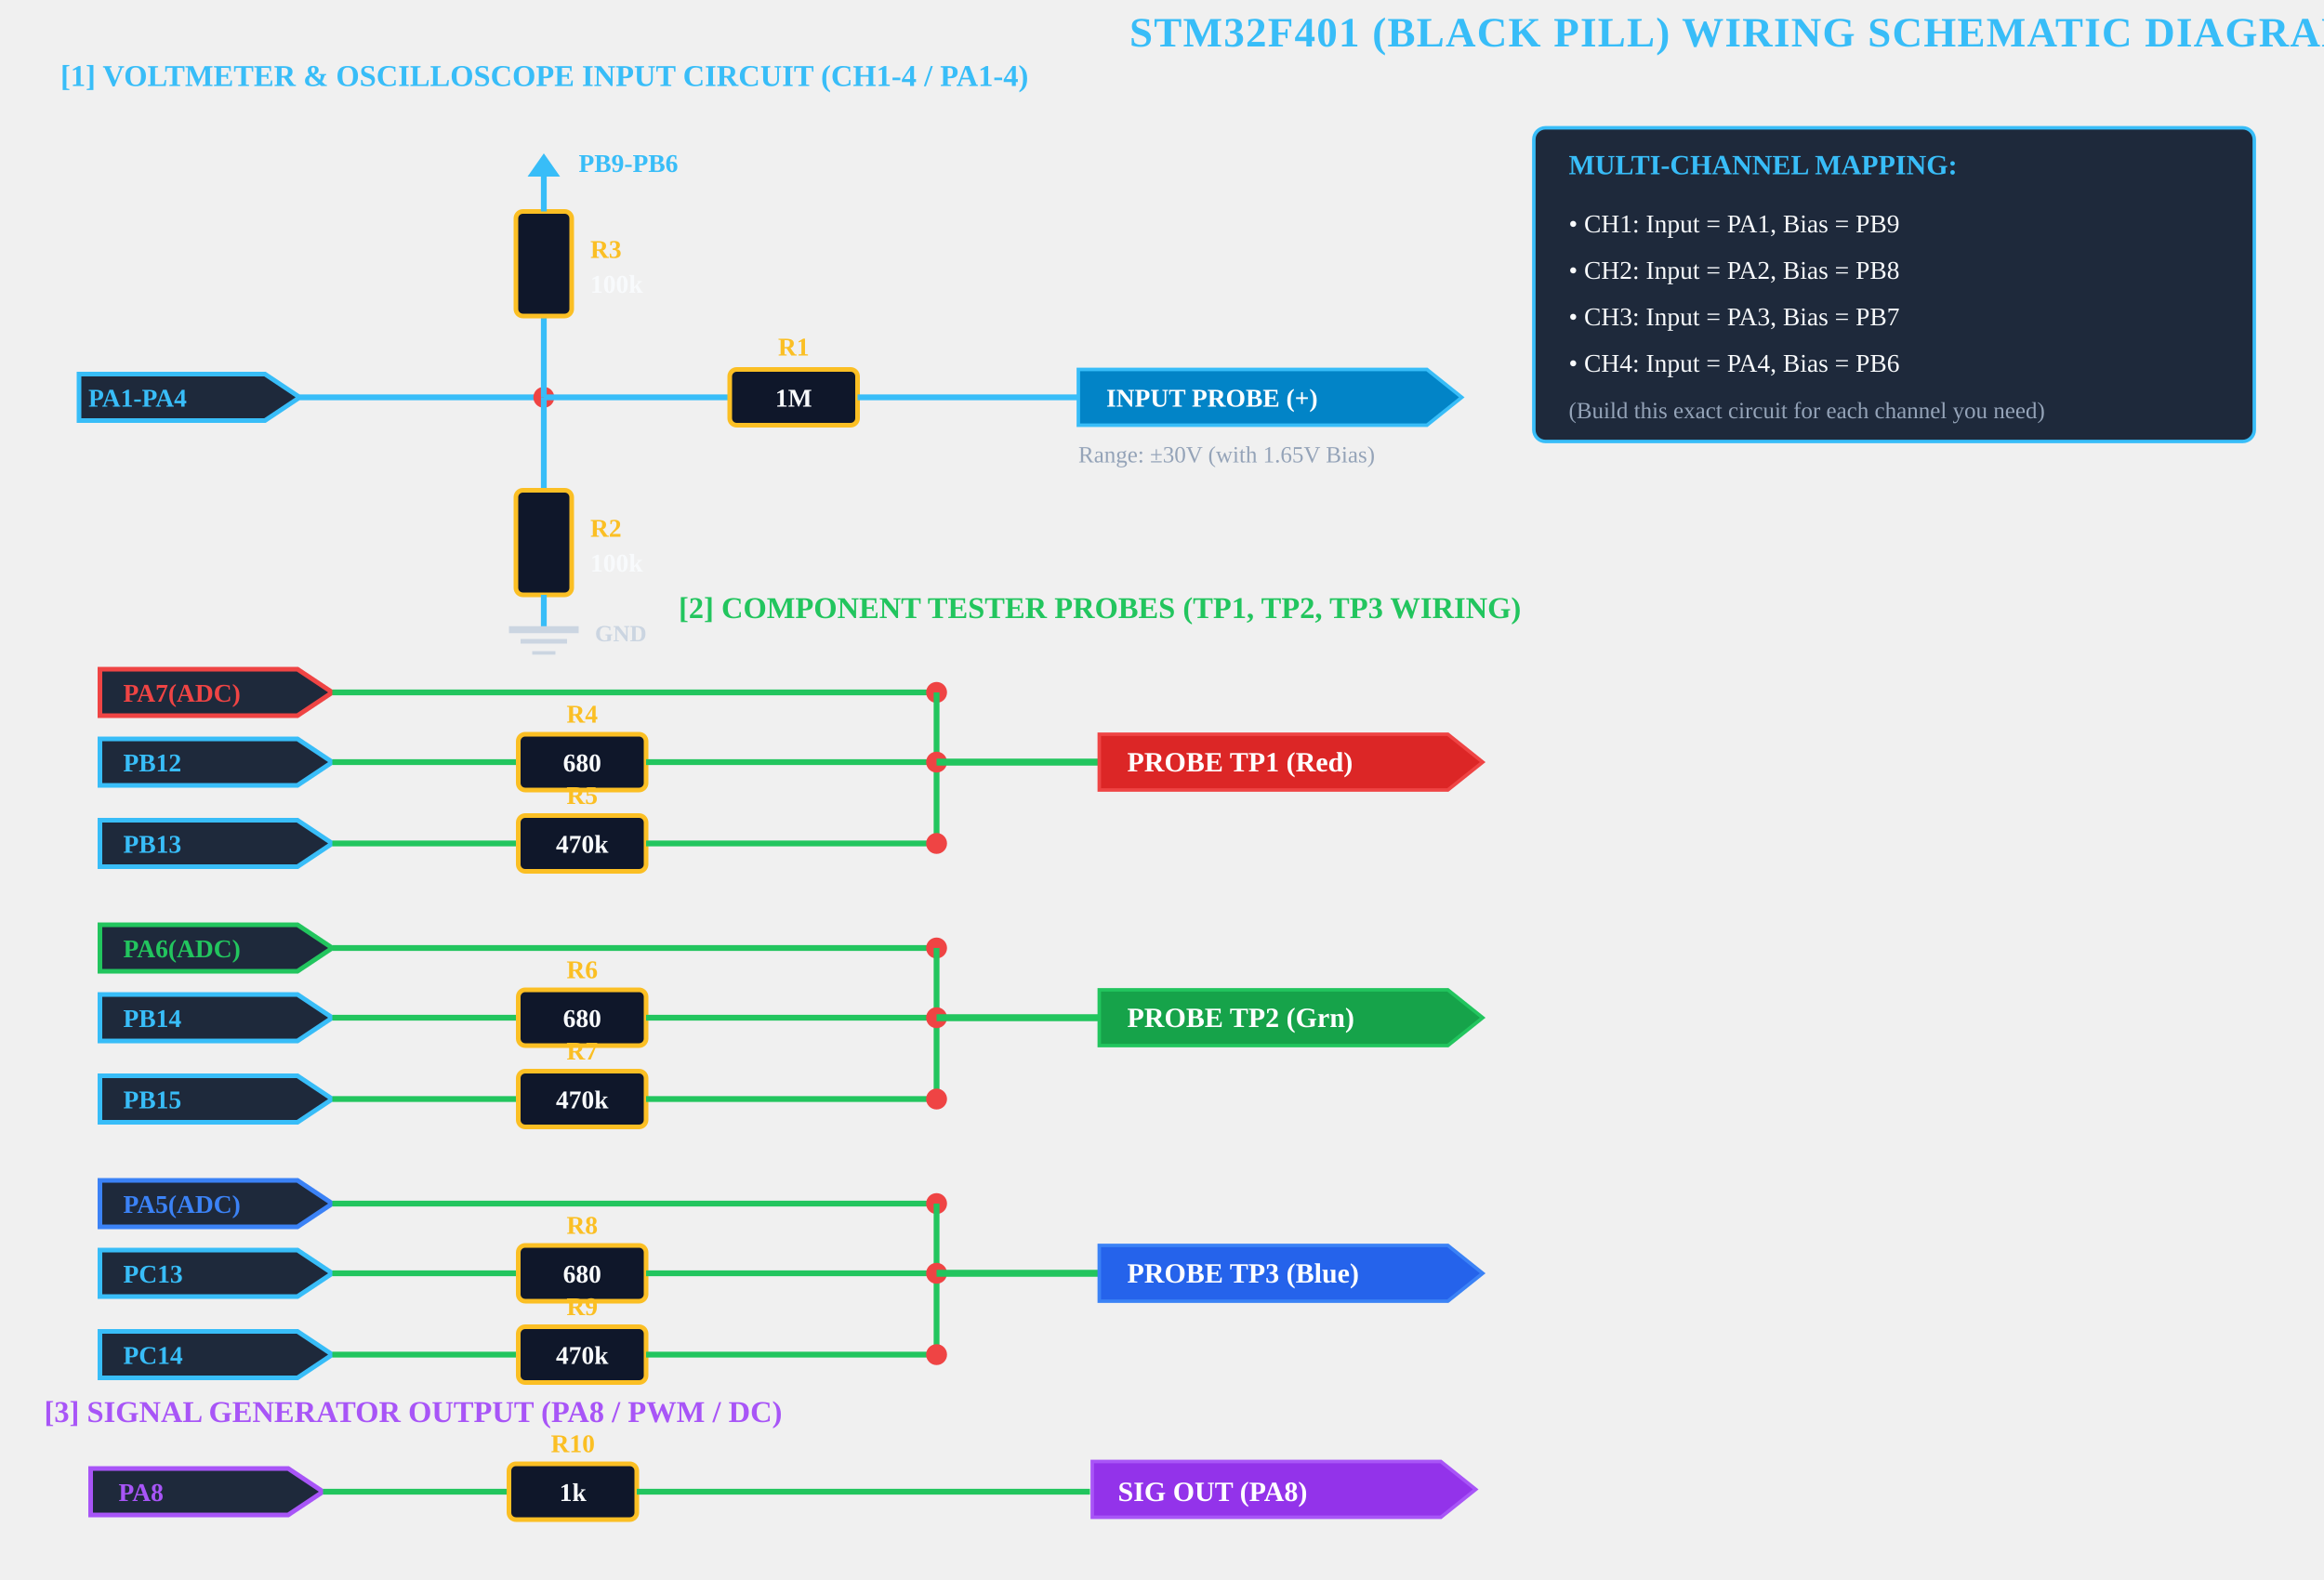
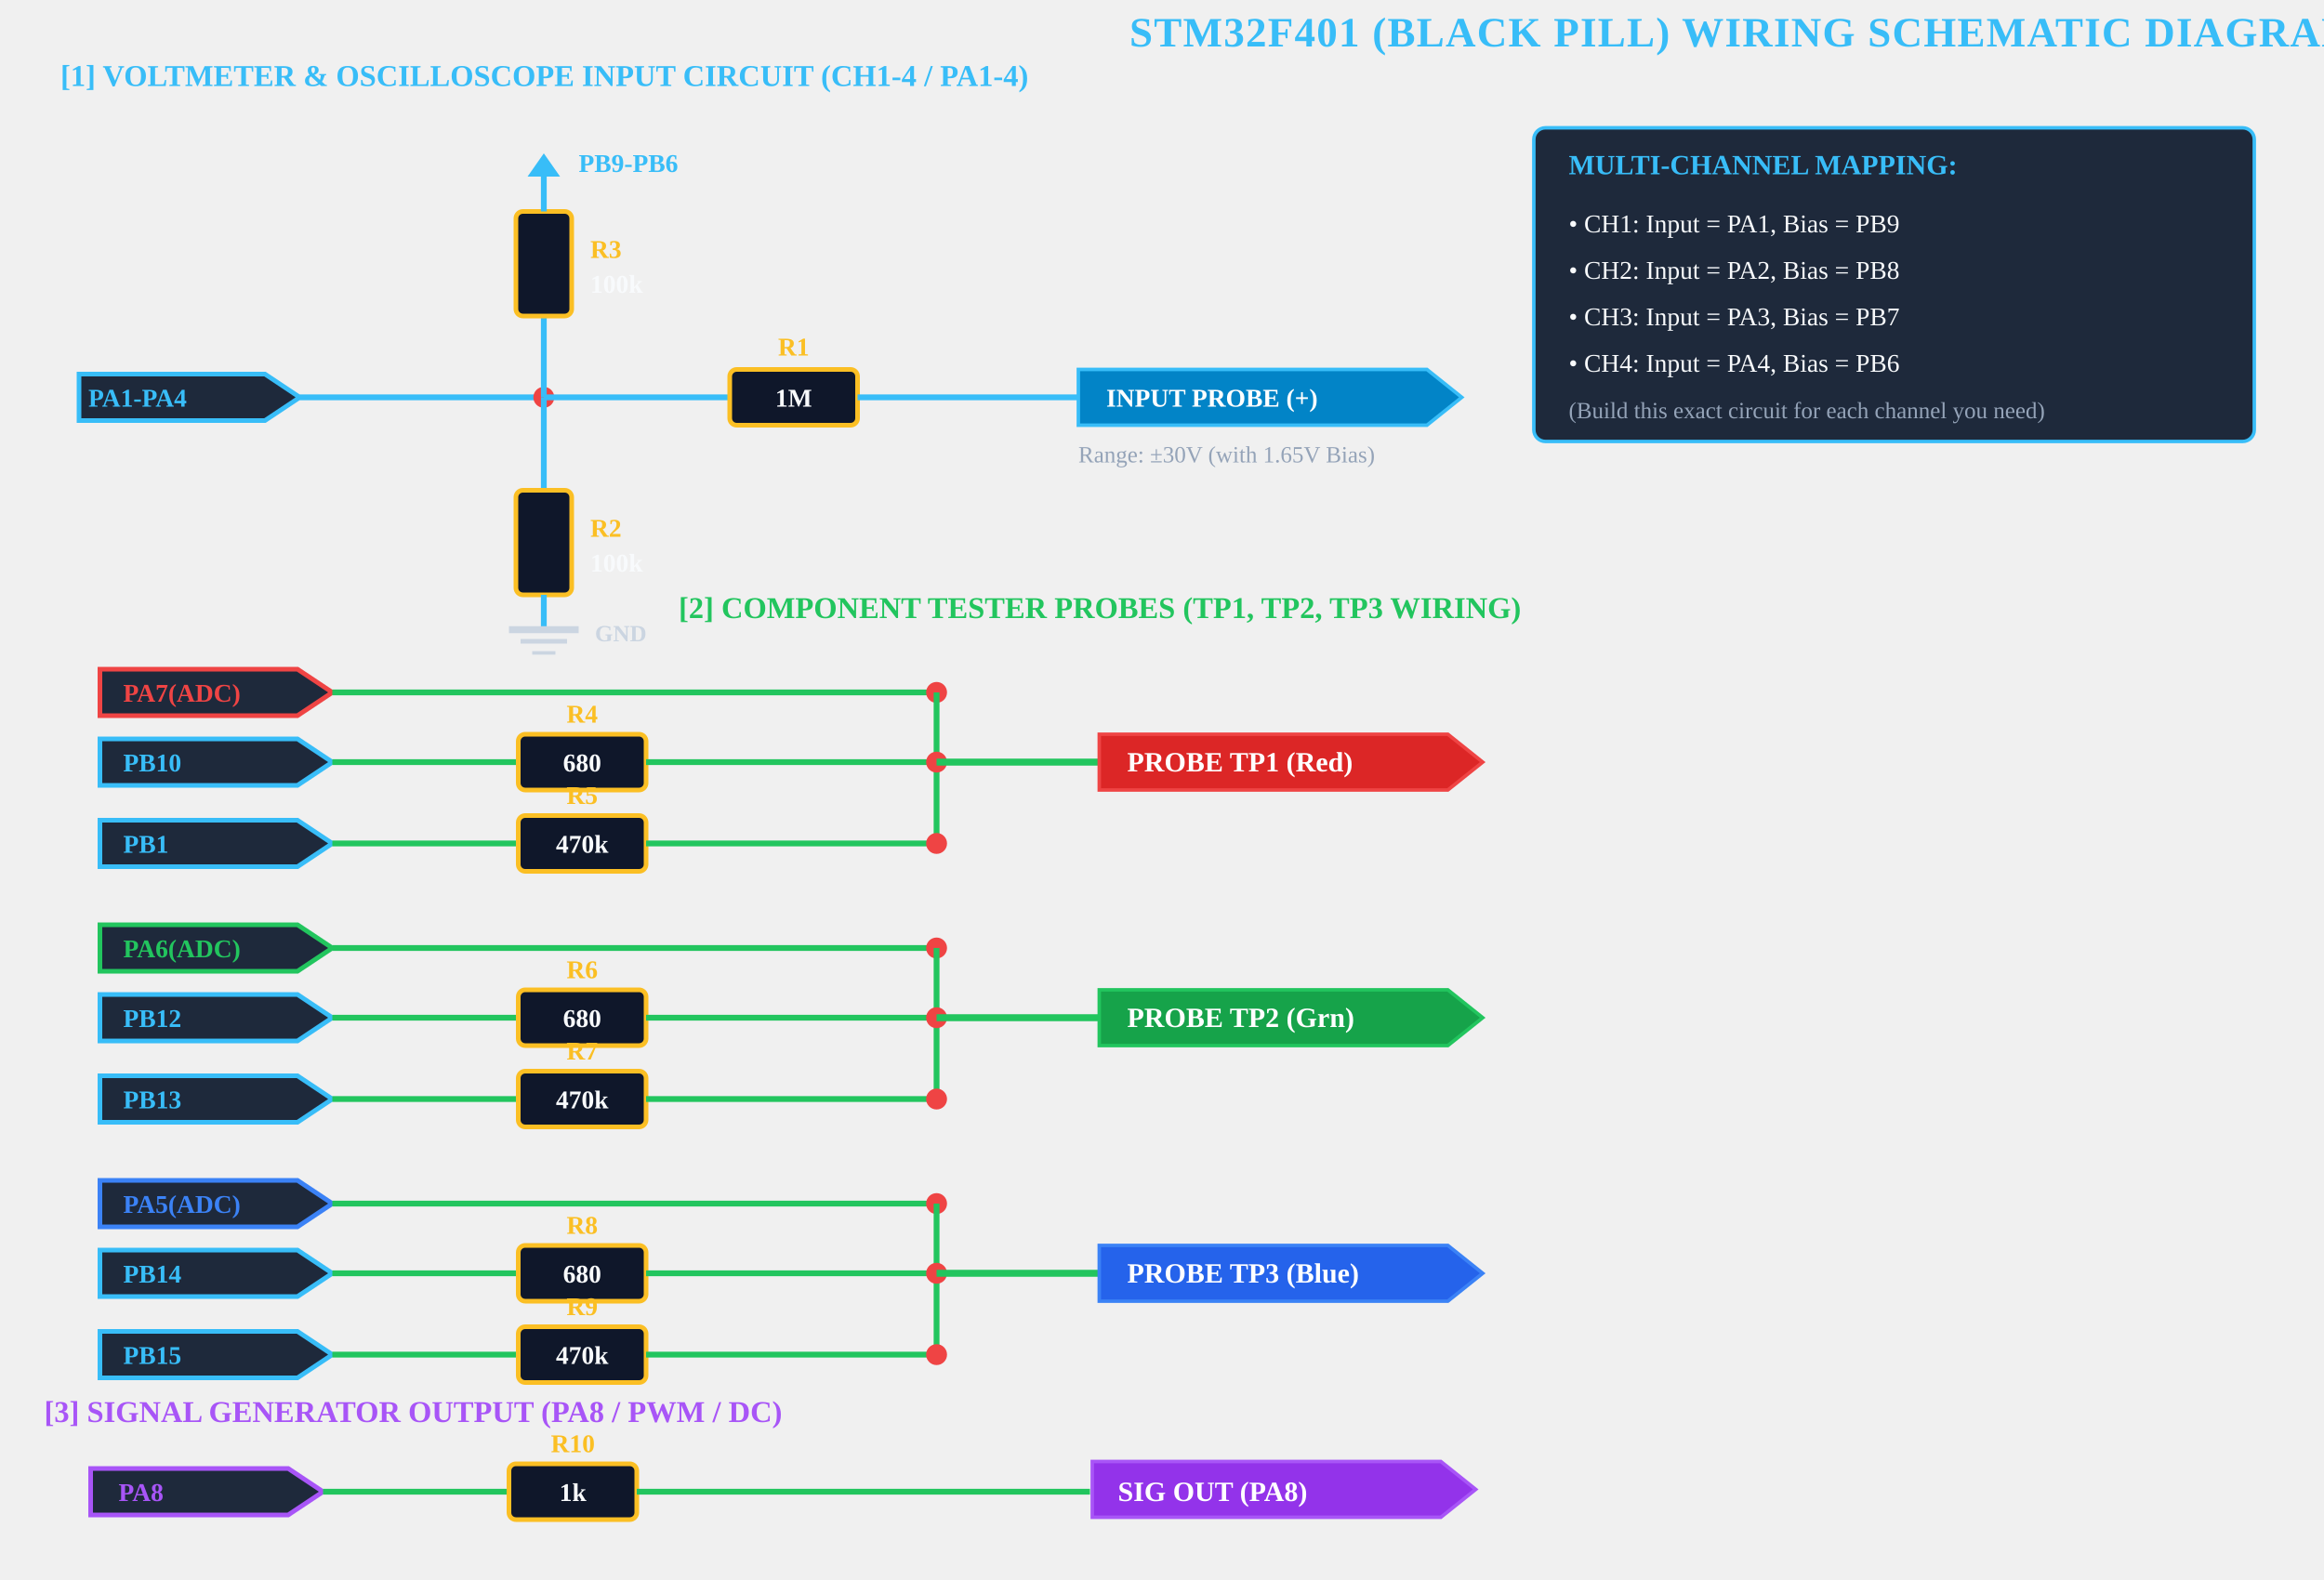
<svg xmlns="http://www.w3.org/2000/svg" width="1000" height="680">
  <defs>
    <pattern id="eda-grid-dark" width="20" height="20" patternUnits="userSpaceOnUse" patternTransform="matrix(1,0,0,1,-154,33)">
      <path d="m20,0l-20,0l0,20" fill="none" stroke="#1e293b" id="svg_1" />
    </pattern>
  </defs>
  <g>
    <text x="486" y="20" fill="#38bdf8" font-size="18" font-weight="bold" letter-spacing="0.5" id="svg_4">STM32F401 (BLACK PILL) WIRING SCHEMATIC DIAGRAM</text>
    <g id="svg_6">
      <text x="26" y="37" fill="#38bdf8" font-size="13" font-weight="bold" id="svg_7">[1] VOLTMETER &amp; OSCILLOSCOPE INPUT CIRCUIT (CH1-4 / PA1-4)</text>
      <g id="svg_8">
        <polygon points="34,161 114,161 129,171 114,181 34,181 " fill="#1e293b" stroke="#38bdf8" stroke-width="2" id="svg_9" />
        <text x="38" y="175" fill="#38bdf8" font-size="11" font-weight="bold" id="svg_10">PA1-PA4</text>
      </g>
      <line x1="129" y1="171" x2="234" y2="171" stroke="#38bdf8" stroke-width="2.5" id="svg_11" />
      <circle cx="234" cy="171" r="4.5" fill="#ef4444" id="svg_12" />
      <line x1="234" y1="171" x2="314" y2="171" stroke="#38bdf8" stroke-width="2.5" id="svg_13" />
      <g id="svg_14">
        <rect x="314" y="159" width="55" height="24" fill="#0f172a" stroke="#fbbf24" stroke-width="2" rx="3" id="svg_15" />
        <text x="341.5" y="153" fill="#fbbf24" font-size="11" font-weight="bold" text-anchor="middle" id="svg_16">R1</text>
        <text x="341.5" y="175" fill="#f8fafc" font-size="11" font-weight="bold" text-anchor="middle" id="svg_17">1M</text>
      </g>
      <line x1="369" y1="171" x2="464" y2="171" stroke="#38bdf8" stroke-width="2.5" id="svg_18" />
      <g id="svg_19">
        <polygon points="464,159 614,159 629,171 614,183 464,183 " fill="#0284c7" stroke="#38bdf8" stroke-width="1.5" id="svg_20" />
        <text x="476" y="175" fill="#ffffff" font-size="11" font-weight="bold" id="svg_21">INPUT PROBE (+)</text>
      </g>
      <text x="464" y="199" fill="#94a3b8" font-size="10" id="svg_22">Range: ±30V (with 1.65V Bias)</text>
      <line x1="234" y1="171" x2="234" y2="211" stroke="#38bdf8" stroke-width="2.5" id="svg_23" />
      <g id="svg_24">
        <rect x="222" y="211" width="24" height="45" fill="#0f172a" stroke="#fbbf24" stroke-width="2" rx="3" id="svg_25" />
        <text x="254" y="231" fill="#fbbf24" font-size="11" font-weight="bold" id="svg_26">R2</text>
        <text x="254" y="246" fill="#f8fafc" font-size="11" font-weight="bold" id="svg_27">100k</text>
      </g>
      <line x1="234" y1="256" x2="234" y2="271" stroke="#38bdf8" stroke-width="2.5" id="svg_28" />
      <line x1="219" y1="271" x2="249" y2="271" stroke="#cbd5e1" stroke-width="3" id="svg_29" />
      <line x1="224" y1="276" x2="244" y2="276" stroke="#cbd5e1" stroke-width="2" id="svg_30" />
      <line x1="229" y1="281" x2="239" y2="281" stroke="#cbd5e1" stroke-width="1.5" id="svg_31" />
      <text x="256" y="276" fill="#cbd5e1" font-size="10" font-weight="bold" id="svg_32">GND</text>
      <line x1="234" y1="171" x2="234" y2="136" stroke="#38bdf8" stroke-width="2.5" id="svg_33" />
      <g id="svg_34">
        <rect x="222" y="91" width="24" height="45" fill="#0f172a" stroke="#fbbf24" stroke-width="2" rx="3" id="svg_35" />
        <text x="254" y="111" fill="#fbbf24" font-size="11" font-weight="bold" id="svg_36">R3</text>
        <text x="254" y="126" fill="#f8fafc" font-size="11" font-weight="bold" id="svg_37">100k</text>
      </g>
      <line x1="234" y1="91" x2="234" y2="76" stroke="#38bdf8" stroke-width="2.5" id="svg_38" />
      <polygon points="234,66 227,76 241,76 " fill="#38bdf8" id="svg_39" />
      <text x="249" y="74" fill="#38bdf8" font-size="11" font-weight="bold" id="svg_40">PB9-PB6</text>
      <g id="svg_expl">
        <rect x="660" y="55" width="310" height="135" fill="#1e293b" stroke="#38bdf8" stroke-width="1.5" rx="5" />
        <text x="675" y="75" fill="#38bdf8" font-size="12" font-weight="bold">MULTI-CHANNEL MAPPING:</text>
        <text x="675" y="100" fill="#f8fafc" font-size="11">• CH1: Input = PA1, Bias = PB9</text>
        <text x="675" y="120" fill="#f8fafc" font-size="11">• CH2: Input = PA2, Bias = PB8</text>
        <text x="675" y="140" fill="#f8fafc" font-size="11">• CH3: Input = PA3, Bias = PB7</text>
        <text x="675" y="160" fill="#f8fafc" font-size="11">• CH4: Input = PA4, Bias = PB6</text>
        <text x="675" y="180" fill="#94a3b8" font-size="10">(Build this exact circuit for each channel you need)</text>
      </g>
    </g>
    <g id="svg_41">
      <text x="292" y="266" fill="#22c55e" font-size="13" font-weight="bold" id="svg_42">[2] COMPONENT TESTER PROBES (TP1, TP2, TP3 WIRING)</text>
      <g id="svg_43">
        <g id="svg_44">
          <polygon points="43,288 128,288 143,298 128,308 43,308 " fill="#1e293b" stroke="#ef4444" stroke-width="2" id="svg_45" />
          <text x="53" y="302" fill="#ef4444" font-size="11" font-weight="bold" id="svg_46">PA7(ADC)</text>
        </g>
        <line x1="143" y1="298" x2="403" y2="298" stroke="#22c55e" stroke-width="2.5" id="svg_47" />
        <circle cx="403" cy="298" r="4.5" fill="#ef4444" id="svg_48" />
        <g id="svg_49">
          <polygon points="43,318 128,318 143,328 128,338 43,338 " fill="#1e293b" stroke="#38bdf8" stroke-width="2" id="svg_50" />
-           <text x="53" y="332" fill="#38bdf8" font-size="11" font-weight="bold" id="svg_51">PB12</text>
+           <text x="53" y="332" fill="#38bdf8" font-size="11" font-weight="bold" id="svg_51">PB10</text>
        </g>
        <line x1="143" y1="328" x2="223" y2="328" stroke="#22c55e" stroke-width="2.5" id="svg_52" />
        <g id="svg_53">
          <rect x="223" y="316" width="55" height="24" fill="#0f172a" stroke="#fbbf24" stroke-width="2" rx="3" id="svg_54" />
          <text x="250.5" y="311" fill="#fbbf24" font-size="11" font-weight="bold" text-anchor="middle" id="svg_55">R4</text>
          <text x="250.5" y="332" fill="#f8fafc" font-size="11" font-weight="bold" text-anchor="middle" id="svg_56">680</text>
        </g>
        <line x1="278" y1="328" x2="403" y2="328" stroke="#22c55e" stroke-width="2.5" id="svg_57" />
        <g id="svg_58">
          <polygon points="43,353 128,353 143,363 128,373 43,373 " fill="#1e293b" stroke="#38bdf8" stroke-width="2" id="svg_59" />
-           <text x="53" y="367" fill="#38bdf8" font-size="11" font-weight="bold" id="svg_60">PB13</text>
+           <text x="53" y="367" fill="#38bdf8" font-size="11" font-weight="bold" id="svg_60">PB1</text>
        </g>
        <line x1="143" y1="363" x2="223" y2="363" stroke="#22c55e" stroke-width="2.5" id="svg_61" />
        <g id="svg_62">
          <rect x="223" y="351" width="55" height="24" fill="#0f172a" stroke="#fbbf24" stroke-width="2" rx="3" id="svg_63" />
          <text x="250.5" y="346" fill="#fbbf24" font-size="11" font-weight="bold" text-anchor="middle" id="svg_64">R5</text>
          <text x="250.5" y="367" fill="#f8fafc" font-size="11" font-weight="bold" text-anchor="middle" id="svg_65">470k</text>
        </g>
        <line x1="278" y1="363" x2="403" y2="363" stroke="#22c55e" stroke-width="2.5" id="svg_66" />
        <line x1="403" y1="298" x2="403" y2="363" stroke="#22c55e" stroke-width="2.5" id="svg_67" />
        <circle cx="403" cy="328" r="4.5" fill="#ef4444" id="svg_68" />
        <circle cx="403" cy="363" r="4.5" fill="#ef4444" id="svg_69" />
        <line x1="403" y1="328" x2="473" y2="328" stroke="#22c55e" stroke-width="3" id="svg_70" />
        <g id="svg_71">
          <polygon points="473,316 623,316 638,328 623,340 473,340 " fill="#dc2626" stroke="#ef4444" stroke-width="1.5" id="svg_72" />
          <text x="485" y="332" fill="#ffffff" font-size="12" font-weight="bold" id="svg_73">PROBE TP1 (Red)</text>
        </g>
      </g>
      <g id="svg_74">
        <g id="svg_75">
          <polygon points="43,398 128,398 143,408 128,418 43,418 " fill="#1e293b" stroke="#22c55e" stroke-width="2" id="svg_76" />
          <text x="53" y="412" fill="#22c55e" font-size="11" font-weight="bold" id="svg_77">PA6(ADC)</text>
        </g>
        <line x1="143" y1="408" x2="403" y2="408" stroke="#22c55e" stroke-width="2.5" id="svg_78" />
        <circle cx="403" cy="408" r="4.5" fill="#ef4444" id="svg_79" />
        <g id="svg_80">
          <polygon points="43,428 128,428 143,438 128,448 43,448 " fill="#1e293b" stroke="#38bdf8" stroke-width="2" id="svg_81" />
-           <text x="53" y="442" fill="#38bdf8" font-size="11" font-weight="bold" id="svg_82">PB14</text>
+           <text x="53" y="442" fill="#38bdf8" font-size="11" font-weight="bold" id="svg_82">PB12</text>
        </g>
        <line x1="143" y1="438" x2="223" y2="438" stroke="#22c55e" stroke-width="2.5" id="svg_83" />
        <g id="svg_84">
          <rect x="223" y="426" width="55" height="24" fill="#0f172a" stroke="#fbbf24" stroke-width="2" rx="3" id="svg_85" />
          <text x="250.5" y="421" fill="#fbbf24" font-size="11" font-weight="bold" text-anchor="middle" id="svg_86">R6</text>
          <text x="250.5" y="442" fill="#f8fafc" font-size="11" font-weight="bold" text-anchor="middle" id="svg_87">680</text>
        </g>
        <line x1="278" y1="438" x2="403" y2="438" stroke="#22c55e" stroke-width="2.5" id="svg_88" />
        <g id="svg_89">
          <polygon points="43,463 128,463 143,473 128,483 43,483 " fill="#1e293b" stroke="#38bdf8" stroke-width="2" id="svg_90" />
-           <text x="53" y="477" fill="#38bdf8" font-size="11" font-weight="bold" id="svg_91">PB15</text>
+           <text x="53" y="477" fill="#38bdf8" font-size="11" font-weight="bold" id="svg_91">PB13</text>
        </g>
        <line x1="143" y1="473" x2="223" y2="473" stroke="#22c55e" stroke-width="2.5" id="svg_92" />
        <g id="svg_93">
          <rect x="223" y="461" width="55" height="24" fill="#0f172a" stroke="#fbbf24" stroke-width="2" rx="3" id="svg_94" />
          <text x="250.5" y="456" fill="#fbbf24" font-size="11" font-weight="bold" text-anchor="middle" id="svg_95">R7</text>
          <text x="250.5" y="477" fill="#f8fafc" font-size="11" font-weight="bold" text-anchor="middle" id="svg_96">470k</text>
        </g>
        <line x1="278" y1="473" x2="403" y2="473" stroke="#22c55e" stroke-width="2.5" id="svg_97" />
        <line x1="403" y1="408" x2="403" y2="473" stroke="#22c55e" stroke-width="2.5" id="svg_98" />
        <circle cx="403" cy="438" r="4.5" fill="#ef4444" id="svg_99" />
        <circle cx="403" cy="473" r="4.5" fill="#ef4444" id="svg_100" />
        <line x1="403" y1="438" x2="473" y2="438" stroke="#22c55e" stroke-width="3" id="svg_101" />
        <g id="svg_102">
          <polygon points="473,426 623,426 638,438 623,450 473,450 " fill="#16a34a" stroke="#22c55e" stroke-width="1.5" id="svg_103" />
          <text x="485" y="442" fill="#ffffff" font-size="12" font-weight="bold" id="svg_104">PROBE TP2 (Grn)</text>
        </g>
      </g>
      <g id="svg_105">
        <g id="svg_106">
          <polygon points="43,508 128,508 143,518 128,528 43,528 " fill="#1e293b" stroke="#3b82f6" stroke-width="2" id="svg_107" />
          <text x="53" y="522" fill="#3b82f6" font-size="11" font-weight="bold" id="svg_108">PA5(ADC)</text>
        </g>
        <line x1="143" y1="518" x2="403" y2="518" stroke="#22c55e" stroke-width="2.5" id="svg_109" />
        <circle cx="403" cy="518" r="4.5" fill="#ef4444" id="svg_110" />
        <g id="svg_111">
          <polygon points="43,538 128,538 143,548 128,558 43,558 " fill="#1e293b" stroke="#38bdf8" stroke-width="2" id="svg_112" />
-           <text x="53" y="552" fill="#38bdf8" font-size="11" font-weight="bold" id="svg_113">PC13</text>
+           <text x="53" y="552" fill="#38bdf8" font-size="11" font-weight="bold" id="svg_113">PB14</text>
        </g>
        <line x1="143" y1="548" x2="223" y2="548" stroke="#22c55e" stroke-width="2.5" id="svg_114" />
        <g id="svg_115">
          <rect x="223" y="536" width="55" height="24" fill="#0f172a" stroke="#fbbf24" stroke-width="2" rx="3" id="svg_116" />
          <text x="250.5" y="531" fill="#fbbf24" font-size="11" font-weight="bold" text-anchor="middle" id="svg_117">R8</text>
          <text x="250.5" y="552" fill="#f8fafc" font-size="11" font-weight="bold" text-anchor="middle" id="svg_118">680</text>
        </g>
        <line x1="278" y1="548" x2="403" y2="548" stroke="#22c55e" stroke-width="2.5" id="svg_119" />
        <g id="svg_120">
          <polygon points="43,573 128,573 143,583 128,593 43,593 " fill="#1e293b" stroke="#38bdf8" stroke-width="2" id="svg_121" />
-           <text x="53" y="587" fill="#38bdf8" font-size="11" font-weight="bold" id="svg_122">PC14</text>
+           <text x="53" y="587" fill="#38bdf8" font-size="11" font-weight="bold" id="svg_122">PB15</text>
        </g>
        <line x1="143" y1="583" x2="223" y2="583" stroke="#22c55e" stroke-width="2.5" id="svg_123" />
        <g id="svg_124">
          <rect x="223" y="571" width="55" height="24" fill="#0f172a" stroke="#fbbf24" stroke-width="2" rx="3" id="svg_125" />
          <text x="250.5" y="566" fill="#fbbf24" font-size="11" font-weight="bold" text-anchor="middle" id="svg_126">R9</text>
          <text x="250.5" y="587" fill="#f8fafc" font-size="11" font-weight="bold" text-anchor="middle" id="svg_127">470k</text>
        </g>
        <line x1="278" y1="583" x2="403" y2="583" stroke="#22c55e" stroke-width="2.5" id="svg_128" />
        <line x1="403" y1="518" x2="403" y2="583" stroke="#22c55e" stroke-width="2.5" id="svg_129" />
        <circle cx="403" cy="548" r="4.5" fill="#ef4444" id="svg_130" />
        <circle cx="403" cy="583" r="4.5" fill="#ef4444" id="svg_131" />
        <line x1="403" y1="548" x2="473" y2="548" stroke="#22c55e" stroke-width="3" id="svg_132" />
        <g id="svg_133">
          <polygon points="473,536 623,536 638,548 623,560 473,560 " fill="#2563eb" stroke="#3b82f6" stroke-width="1.5" id="svg_134" />
          <text x="485" y="552" fill="#ffffff" font-size="12" font-weight="bold" id="svg_135">PROBE TP3 (Blue)</text>
        </g>
      </g>
    </g>
    <g id="svg_136">
      <text x="19" y="612" fill="#a855f7" font-size="13" font-weight="bold" id="svg_137">[3] SIGNAL GENERATOR OUTPUT (PA8 / PWM / DC)</text>
      <g id="svg_138">
        <polygon points="39,632 124,632 139,642 124,652 39,652 " fill="#1e293b" stroke="#a855f7" stroke-width="2" id="svg_139" />
        <text x="51" y="646" fill="#a855f7" font-size="11" font-weight="bold" id="svg_140">PA8</text>
      </g>
      <line x1="139" y1="642" x2="219" y2="642" stroke="#22c55e" stroke-width="2.5" id="svg_141" />
      <g id="svg_142">
        <rect x="219" y="630" width="55" height="24" fill="#0f172a" stroke="#fbbf24" stroke-width="2" rx="3" id="svg_143" />
        <text x="246.5" y="625" fill="#fbbf24" font-size="11" font-weight="bold" text-anchor="middle" id="svg_144">R10</text>
        <text x="246.5" y="646" fill="#f8fafc" font-size="11" font-weight="bold" text-anchor="middle" id="svg_145">1k</text>
      </g>
      <line x1="274" y1="642" x2="469" y2="642" stroke="#22c55e" stroke-width="2.5" id="svg_146" />
      <g id="svg_147">
        <polygon points="470,629 620,629 635,641 620,653 470,653 " fill="#9333ea" stroke="#a855f7" stroke-width="1.5" id="svg_148" />
        <text x="481" y="646" fill="#ffffff" font-size="12" font-weight="bold" id="svg_149">SIG OUT (PA8)</text>
      </g>
    </g>
  </g>
</svg>
